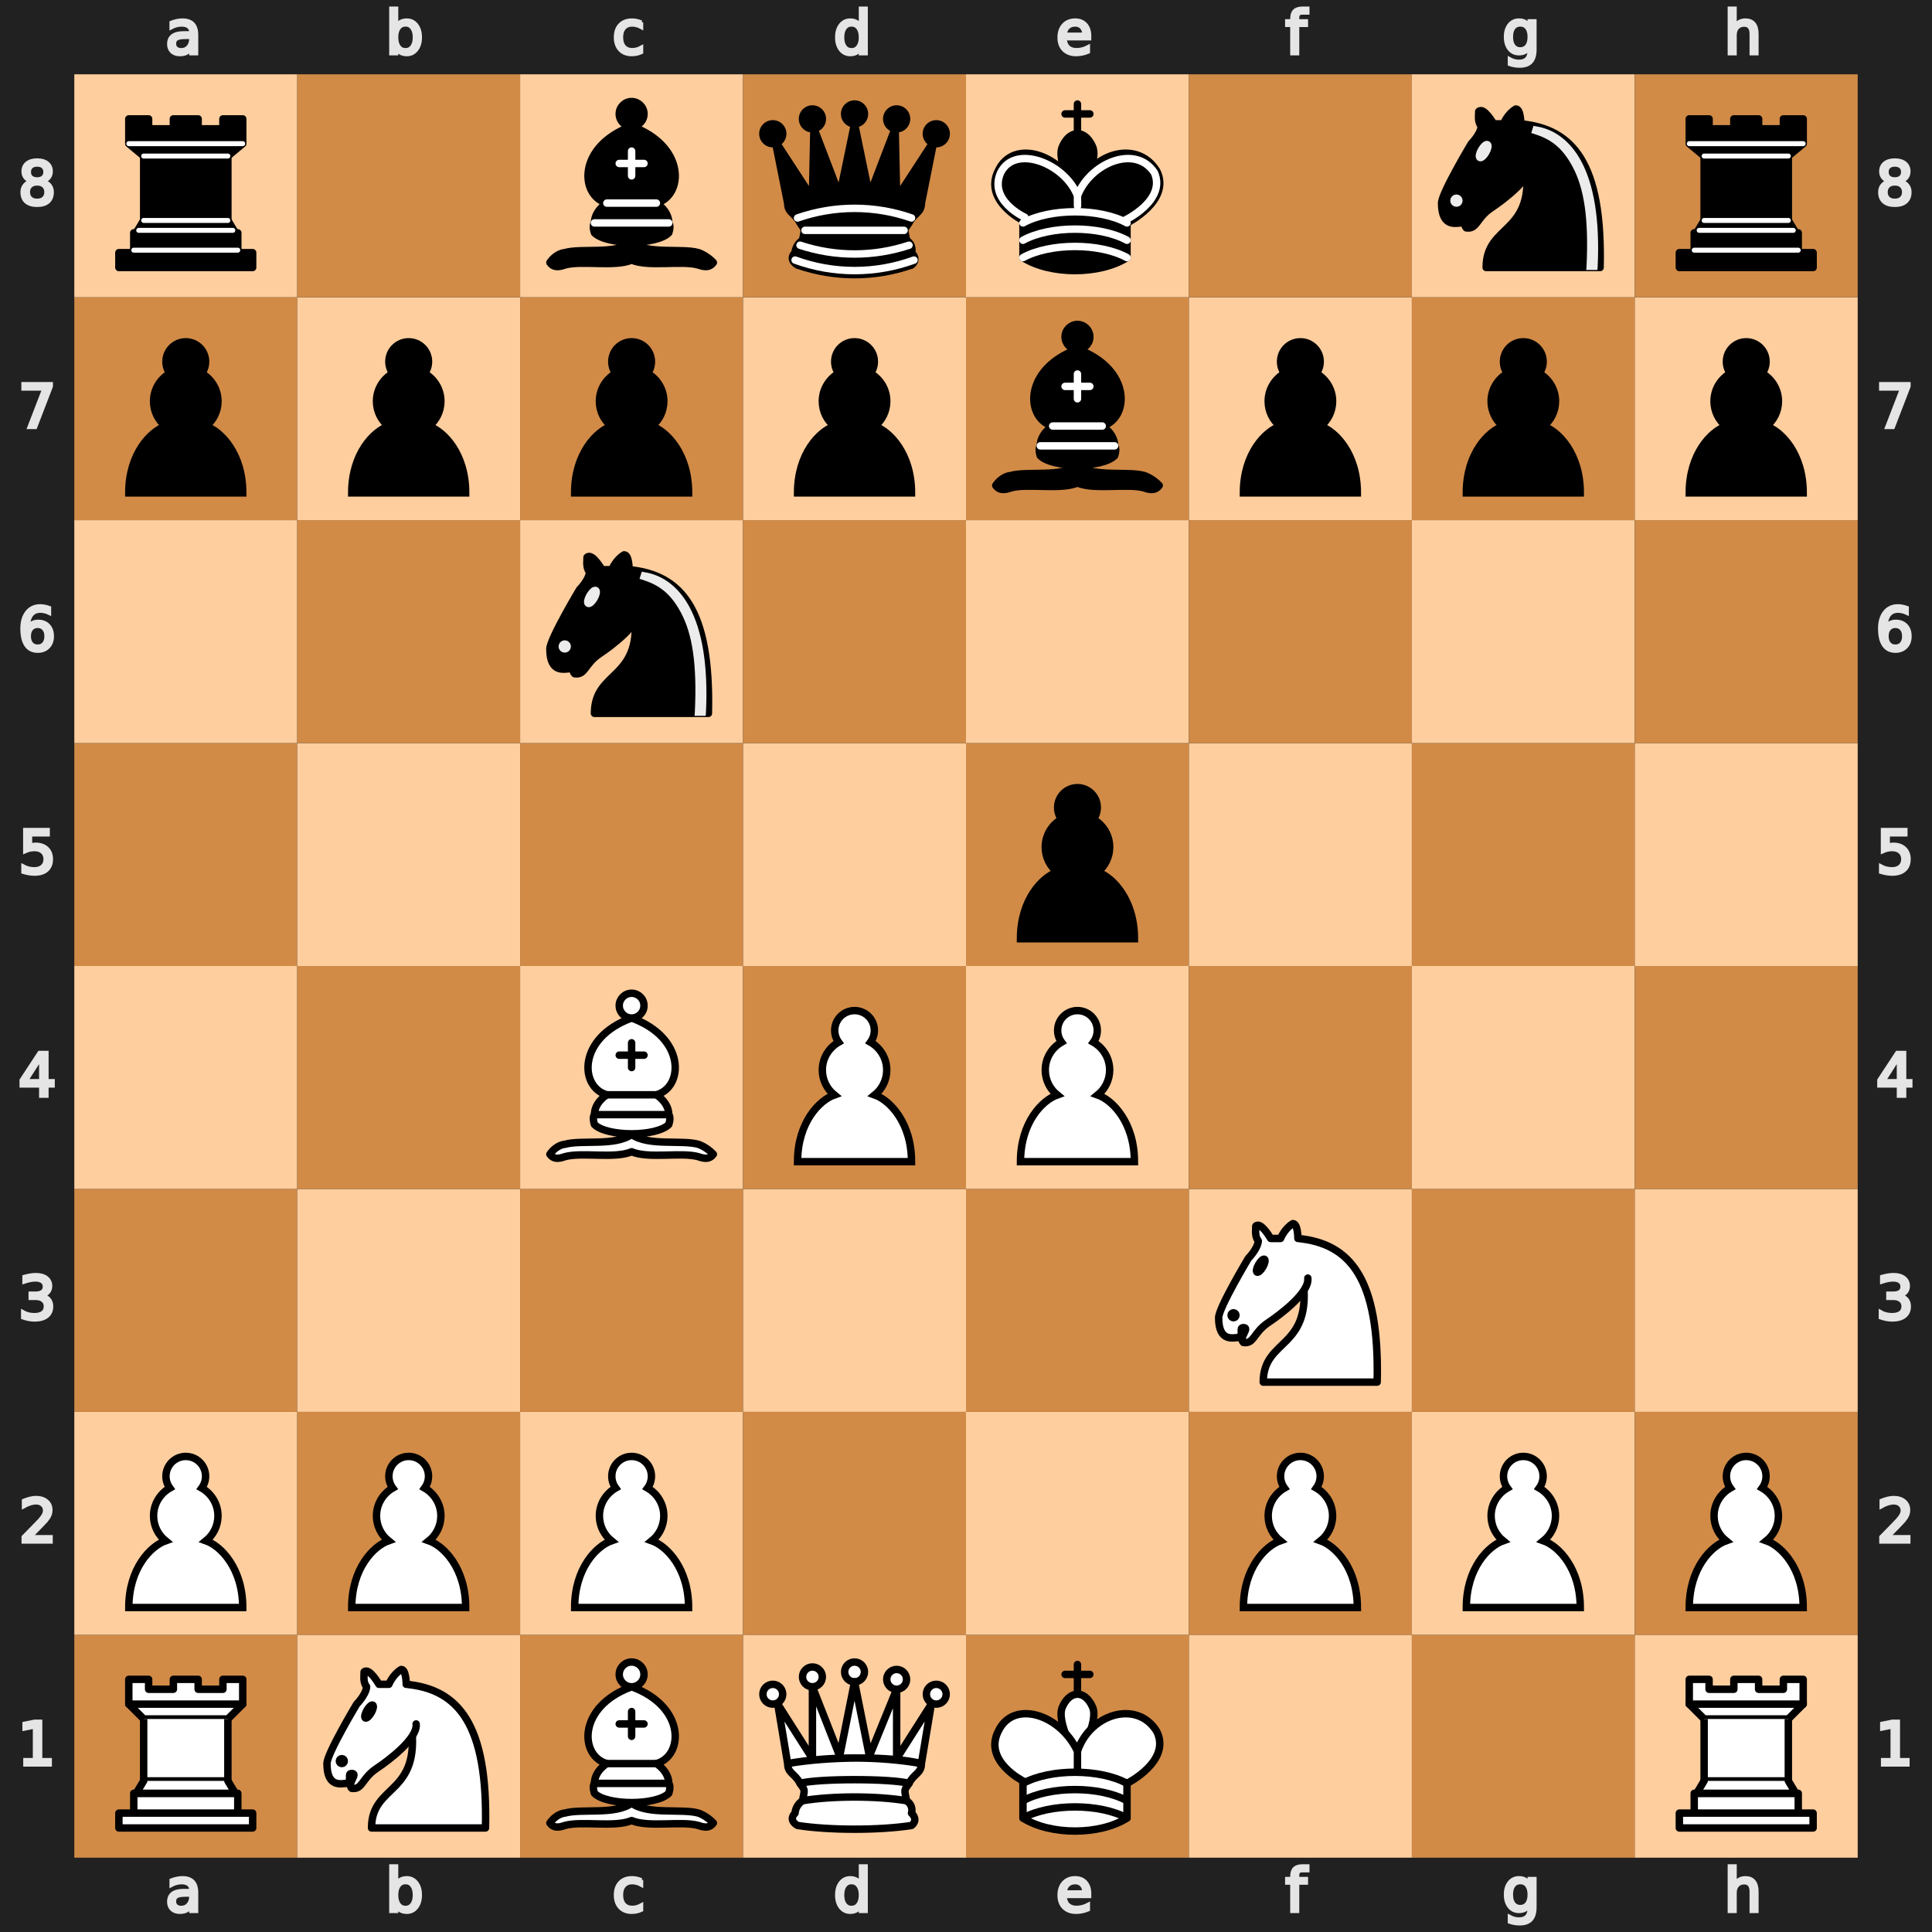
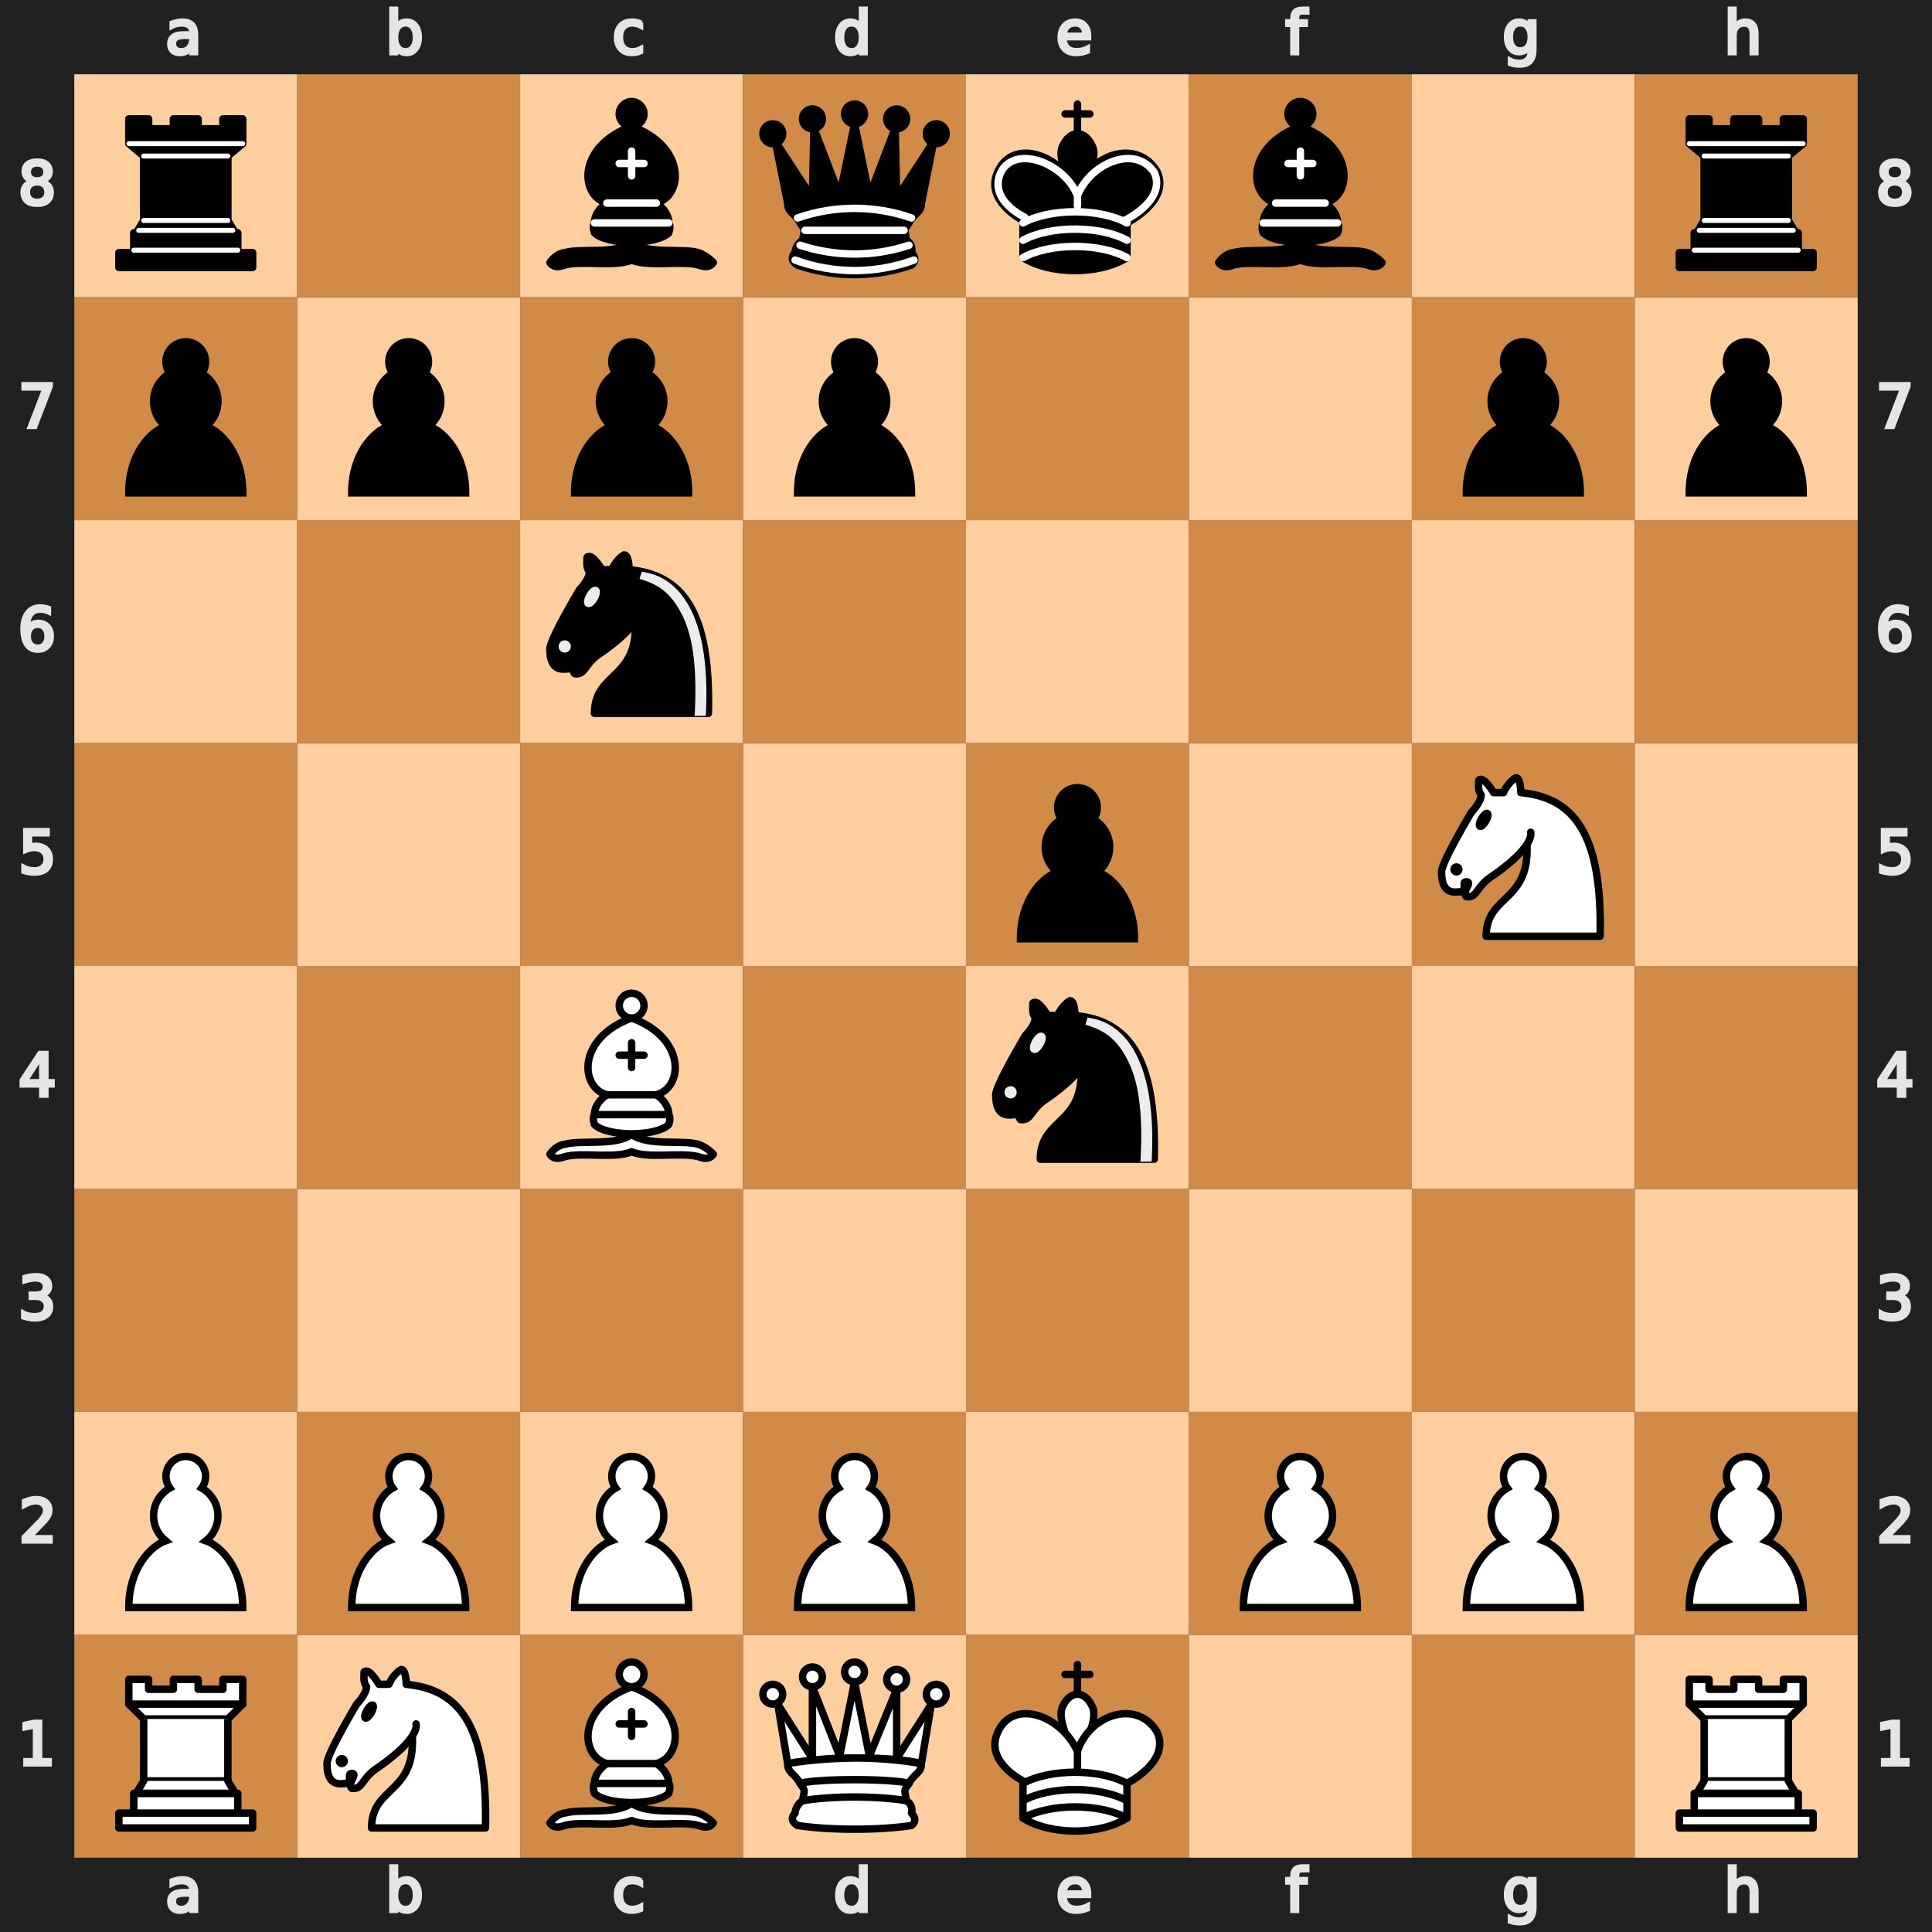
<svg xmlns="http://www.w3.org/2000/svg" xmlns:xlink="http://www.w3.org/1999/xlink" version="1.2" baseProfile="tiny" viewBox="0 0 390 390">
  <defs>
    <g id="white-pawn" class="white pawn">
      <path d="M22.5 9c-2.21 0-4 1.79-4 4 0 .89.29 1.71.78 2.38C17.33 16.5 16 18.59 16 21c0 2.03.94 3.84 2.41 5.03-3 1.06-7.41 5.55-7.41 13.47h23c0-7.92-4.41-12.41-7.41-13.47 1.47-1.19 2.41-3 2.41-5.03 0-2.41-1.33-4.5-3.28-5.62.49-.67.78-1.49.78-2.38 0-2.21-1.79-4-4-4z" fill="#fff" stroke="#000" stroke-width="1.5" stroke-linecap="round" />
    </g>
    <g id="white-knight" class="white knight" fill="none" fill-rule="evenodd" stroke="#000" stroke-width="1.5" stroke-linecap="round" stroke-linejoin="round">
      <path d="M 22,10 C 32.5,11 38.5,18 38,39 L 15,39 C 15,30 25,32.5 23,18" style="fill:#ffffff; stroke:#000000;" />
      <path d="M 24,18 C 24.38,20.91 18.45,25.37 16,27 C 13,29 13.18,31.34 11,31 C 9.958,30.06 12.41,27.96 11,28 C 10,28 11.19,29.23 10,30 C 9,30 5.997,31 6,26 C 6,24 12,14 12,14 C 12,14 13.89,12.1 14,10.5 C 13.27,9.506 13.5,8.5 13.5,7.5 C 14.5,6.5 16.5,10 16.5,10 L 18.5,10 C 18.5,10 19.28,8.008 21,7 C 22,7 22,10 22,10" style="fill:#ffffff; stroke:#000000;" />
      <path d="M 9.5 25.5 A 0.5 0.5 0 1 1 8.5,25.5 A 0.5 0.5 0 1 1 9.5 25.5 z" style="fill:#000000; stroke:#000000;" />
      <path d="M 15 15.5 A 0.5 1.5 0 1 1 14,15.5 A 0.5 1.5 0 1 1 15 15.5 z" transform="matrix(0.866,0.5,-0.5,0.866,9.693,-5.173)" style="fill:#000000; stroke:#000000;" />
    </g>
    <g id="white-bishop" class="white bishop" fill="none" fill-rule="evenodd" stroke="#000" stroke-width="1.5" stroke-linecap="round" stroke-linejoin="round">
      <g fill="#fff" stroke-linecap="butt">
        <path d="M9 36c3.39-.97 10.11.43 13.5-2 3.39 2.43 10.11 1.03 13.5 2 0 0 1.65.54 3 2-.68.97-1.65.99-3 .5-3.39-.97-10.11.46-13.5-1-3.39 1.46-10.11.03-13.5 1-1.354.49-2.323.47-3-.5 1.354-1.94 3-2 3-2zM15 32c2.5 2.5 12.5 2.5 15 0 .5-1.5 0-2 0-2 0-2.5-2.5-4-2.5-4 5.5-1.5 6-11.5-5-15.5-11 4-10.5 14-5 15.5 0 0-2.5 1.5-2.5 4 0 0-.5.5 0 2zM25 8a2.5 2.5 0 1 1-5 0 2.5 2.5 0 1 1 5 0z" />
      </g>
      <path d="M17.5 26h10M15 30h15m-7.5-14.5v5M20 18h5" stroke-linejoin="miter" />
    </g>
    <g id="white-rook" class="white rook" fill="#fff" fill-rule="evenodd" stroke="#000" stroke-width="1.5" stroke-linecap="round" stroke-linejoin="round">
      <path d="M9 39h27v-3H9v3zM12 36v-4h21v4H12zM11 14V9h4v2h5V9h5v2h5V9h4v5" stroke-linecap="butt" />
      <path d="M34 14l-3 3H14l-3-3" />
      <path d="M31 17v12.5H14V17" stroke-linecap="butt" stroke-linejoin="miter" />
      <path d="M31 29.5l1.5 2.5h-20l1.5-2.5" />
      <path d="M11 14h23" fill="none" stroke-linejoin="miter" />
    </g>
    <g id="white-queen" class="white queen" fill="#fff" fill-rule="evenodd" stroke="#000" stroke-width="1.5" stroke-linecap="round" stroke-linejoin="round">
      <path d="M8 12a2 2 0 1 1-4 0 2 2 0 1 1 4 0zM24.5 7.5a2 2 0 1 1-4 0 2 2 0 1 1 4 0zM41 12a2 2 0 1 1-4 0 2 2 0 1 1 4 0zM16 8.5a2 2 0 1 1-4 0 2 2 0 1 1 4 0zM33 9a2 2 0 1 1-4 0 2 2 0 1 1 4 0z" />
      <path d="M9 26c8.5-1.5 21-1.5 27 0l2-12-7 11V11l-5.5 13.5-3-15-3 15-5.5-14V25L7 14l2 12zM9 26c0 2 1.5 2 2.5 4 1 1.5 1 1 .5 3.5-1.5 1-1.5 2.5-1.5 2.5-1.5 1.5.5 2.5.5 2.5 6.5 1 16.5 1 23 0 0 0 1.5-1 0-2.5 0 0 .5-1.5-1-2.5-.5-2.5-.5-2 .5-3.5 1-2 2.5-2 2.5-4-8.5-1.5-18.5-1.5-27 0z" stroke-linecap="butt" />
      <path d="M11.5 30c3.5-1 18.5-1 22 0M12 33.5c6-1 15-1 21 0" fill="none" />
    </g>
    <g id="white-king" class="white king" fill="none" fill-rule="evenodd" stroke="#000" stroke-width="1.5" stroke-linecap="round" stroke-linejoin="round">
      <path d="M22.5 11.63V6M20 8h5" stroke-linejoin="miter" />
      <path d="M22.5 25s4.5-7.5 3-10.5c0 0-1-2.5-3-2.5s-3 2.5-3 2.5c-1.5 3 3 10.5 3 10.5" fill="#fff" stroke-linecap="butt" stroke-linejoin="miter" />
      <path d="M11.5 37c5.5 3.5 15.5 3.5 21 0v-7s9-4.5 6-10.5c-4-6.5-13.5-3.5-16 4V27v-3.5c-3.5-7.5-13-10.5-16-4-3 6 5 10 5 10V37z" fill="#fff" />
      <path d="M11.5 30c5.5-3 15.5-3 21 0m-21 3.5c5.5-3 15.5-3 21 0m-21 3.5c5.5-3 15.5-3 21 0" />
    </g>
    <g id="black-pawn" class="black pawn">
      <path d="M22.5 9c-2.21 0-4 1.79-4 4 0 .89.29 1.71.78 2.38C17.33 16.5 16 18.59 16 21c0 2.03.94 3.84 2.41 5.03-3 1.06-7.41 5.55-7.41 13.47h23c0-7.92-4.41-12.41-7.41-13.47 1.47-1.19 2.41-3 2.41-5.03 0-2.41-1.33-4.5-3.28-5.62.49-.67.78-1.49.78-2.38 0-2.21-1.79-4-4-4z" stroke="#000" stroke-width="1.5" stroke-linecap="round" />
    </g>
    <g id="black-knight" class="black knight" fill="none" fill-rule="evenodd" stroke="#000" stroke-width="1.5" stroke-linecap="round" stroke-linejoin="round">
      <path d="M 22,10 C 32.5,11 38.5,18 38,39 L 15,39 C 15,30 25,32.5 23,18" style="fill:#000000; stroke:#000000;" />
      <path d="M 24,18 C 24.38,20.91 18.45,25.37 16,27 C 13,29 13.18,31.34 11,31 C 9.958,30.06 12.41,27.96 11,28 C 10,28 11.19,29.23 10,30 C 9,30 5.997,31 6,26 C 6,24 12,14 12,14 C 12,14 13.89,12.1 14,10.5 C 13.27,9.506 13.5,8.5 13.5,7.5 C 14.5,6.5 16.5,10 16.5,10 L 18.5,10 C 18.5,10 19.28,8.008 21,7 C 22,7 22,10 22,10" style="fill:#000000; stroke:#000000;" />
      <path d="M 9.5 25.5 A 0.5 0.5 0 1 1 8.5,25.5 A 0.5 0.5 0 1 1 9.5 25.5 z" style="fill:#ececec; stroke:#ececec;" />
      <path d="M 15 15.5 A 0.5 1.5 0 1 1 14,15.5 A 0.5 1.5 0 1 1 15 15.5 z" transform="matrix(0.866,0.5,-0.5,0.866,9.693,-5.173)" style="fill:#ececec; stroke:#ececec;" />
      <path d="M 24.55,10.4 L 24.1,11.85 L 24.6,12 C 27.75,13 30.25,14.49 32.5,18.75 C 34.75,23.01 35.75,29.06 35.25,39 L 35.2,39.5 L 37.45,39.5 L 37.5,39 C 38,28.94 36.62,22.15 34.25,17.66 C 31.88,13.17 28.46,11.02 25.06,10.5 L 24.55,10.4 z " style="fill:#ececec; stroke:none;" />
    </g>
    <g id="black-bishop" class="black bishop" fill="none" fill-rule="evenodd" stroke="#000" stroke-width="1.5" stroke-linecap="round" stroke-linejoin="round">
      <path d="M9 36c3.39-.97 10.11.43 13.5-2 3.39 2.43 10.11 1.03 13.5 2 0 0 1.65.54 3 2-.68.97-1.65.99-3 .5-3.39-.97-10.11.46-13.5-1-3.39 1.46-10.11.03-13.5 1-1.354.49-2.323.47-3-.5 1.354-1.94 3-2 3-2zm6-4c2.5 2.5 12.5 2.5 15 0 .5-1.5 0-2 0-2 0-2.5-2.5-4-2.5-4 5.5-1.5 6-11.5-5-15.5-11 4-10.5 14-5 15.5 0 0-2.5 1.5-2.5 4 0 0-.5.5 0 2zM25 8a2.5 2.5 0 1 1-5 0 2.5 2.5 0 1 1 5 0z" fill="#000" stroke-linecap="butt" />
      <path d="M17.5 26h10M15 30h15m-7.5-14.5v5M20 18h5" stroke="#fff" stroke-linejoin="miter" />
    </g>
    <g id="black-rook" class="black rook" fill="#000" fill-rule="evenodd" stroke="#000" stroke-width="1.5" stroke-linecap="round" stroke-linejoin="round">
      <path d="M9 39h27v-3H9v3zM12.5 32l1.5-2.5h17l1.5 2.5h-20zM12 36v-4h21v4H12z" stroke-linecap="butt" />
      <path d="M14 29.5v-13h17v13H14z" stroke-linecap="butt" stroke-linejoin="miter" />
      <path d="M14 16.5L11 14h23l-3 2.5H14zM11 14V9h4v2h5V9h5v2h5V9h4v5H11z" stroke-linecap="butt" />
      <path d="M12 35.5h21M13 31.5h19M14 29.5h17M14 16.5h17M11 14h23" fill="none" stroke="#fff" stroke-width="1" stroke-linejoin="miter" />
    </g>
    <g id="black-queen" class="black queen" fill="#000" fill-rule="evenodd" stroke="#000" stroke-width="1.5" stroke-linecap="round" stroke-linejoin="round">
      <g fill="#000" stroke="none">
        <circle cx="6" cy="12" r="2.75" />
        <circle cx="14" cy="9" r="2.75" />
        <circle cx="22.5" cy="8" r="2.75" />
        <circle cx="31" cy="9" r="2.75" />
        <circle cx="39" cy="12" r="2.75" />
      </g>
      <path d="M9 26c8.5-1.5 21-1.5 27 0l2.5-12.5L31 25l-.3-14.1-5.2 13.6-3-14.5-3 14.5-5.2-13.6L14 25 6.5 13.5 9 26zM9 26c0 2 1.5 2 2.5 4 1 1.5 1 1 .5 3.5-1.5 1-1.5 2.5-1.5 2.5-1.5 1.5.5 2.5.5 2.5 6.5 1 16.5 1 23 0 0 0 1.5-1 0-2.5 0 0 .5-1.5-1-2.5-.5-2.5-.5-2 .5-3.5 1-2 2.5-2 2.5-4-8.5-1.5-18.5-1.5-27 0z" stroke-linecap="butt" />
      <path d="M11 38.5a35 35 1 0 0 23 0" fill="none" stroke-linecap="butt" />
      <path d="M11 29a35 35 1 0 1 23 0M12.5 31.5h20M11.5 34.5a35 35 1 0 0 22 0M10.5 37.5a35 35 1 0 0 24 0" fill="none" stroke="#fff" />
    </g>
    <g id="black-king" class="black king" fill="none" fill-rule="evenodd" stroke="#000" stroke-width="1.5" stroke-linecap="round" stroke-linejoin="round">
      <path d="M22.5 11.63V6" stroke-linejoin="miter" />
      <path d="M22.5 25s4.5-7.5 3-10.5c0 0-1-2.5-3-2.5s-3 2.5-3 2.5c-1.5 3 3 10.5 3 10.5" fill="#000" stroke-linecap="butt" stroke-linejoin="miter" />
      <path d="M11.5 37c5.5 3.5 15.5 3.5 21 0v-7s9-4.5 6-10.5c-4-6.5-13.5-3.5-16 4V27v-3.5c-3.5-7.5-13-10.5-16-4-3 6 5 10 5 10V37z" fill="#000" />
      <path d="M20 8h5" stroke-linejoin="miter" />
      <path d="M32 29.5s8.5-4 6.03-9.65C34.15 14 25 18 22.5 24.5l.01 2.1-.01-2.1C20 18 9.906 14 6.997 19.85c-2.497 5.65 4.853 9 4.853 9M11.5 30c5.5-3 15.5-3 21 0m-21 3.5c5.5-3 15.5-3 21 0m-21 3.5c5.5-3 15.5-3 21 0" stroke="#fff" />
    </g>
  </defs>
  <rect x="0" y="0" width="390" height="390" fill="#212121" />
  <g transform="translate(20, 0) scale(0.75, 0.75)" fill="#e5e5e5" stroke="#e5e5e5">
    <path d="M23.328 10.016q-1.742 0-2.414.398-.672.398-.672 1.36 0 .765.5 1.218.508.445 1.375.445 1.196 0 1.914-.843.727-.852.727-2.258v-.32zm2.867-.594v4.992h-1.437v-1.328q-.492.797-1.227 1.18-.734.375-1.797.375-1.343 0-2.14-.75-.79-.758-.79-2.024 0-1.476.985-2.226.992-.75 2.953-.75h2.016V8.75q0-.992-.656-1.531-.649-.547-1.829-.547-.75 0-1.46.18-.711.18-1.368.539V6.062q.79-.304 1.532-.453.742-.156 1.445-.156 1.898 0 2.836.984.937.985.937 2.985z" />
  </g>
  <g transform="translate(20, 375) scale(0.75, 0.75)" fill="#e5e5e5" stroke="#e5e5e5">
    <path d="M23.328 10.016q-1.742 0-2.414.398-.672.398-.672 1.36 0 .765.5 1.218.508.445 1.375.445 1.196 0 1.914-.843.727-.852.727-2.258v-.32zm2.867-.594v4.992h-1.437v-1.328q-.492.797-1.227 1.18-.734.375-1.797.375-1.343 0-2.14-.75-.79-.758-.79-2.024 0-1.476.985-2.226.992-.75 2.953-.75h2.016V8.75q0-.992-.656-1.531-.649-.547-1.829-.547-.75 0-1.46.18-.711.18-1.368.539V6.062q.79-.304 1.532-.453.742-.156 1.445-.156 1.898 0 2.836.984.937.985.937 2.985z" />
  </g>
  <g transform="translate(65, 0) scale(0.75, 0.75)" fill="#e5e5e5" stroke="#e5e5e5">
    <path d="M24.922 10.047q0-1.586-.656-2.485-.649-.906-1.79-.906-1.14 0-1.796.906-.649.899-.649 2.485 0 1.586.649 2.492.656.898 1.797.898 1.14 0 1.789-.898.656-.906.656-2.492zm-4.89-3.055q.452-.781 1.14-1.156.695-.383 1.656-.383 1.594 0 2.586 1.266 1 1.265 1 3.328 0 2.062-1 3.328-.992 1.266-2.586 1.266-.96 0-1.656-.375-.688-.383-1.14-1.164v1.312h-1.446V2.258h1.445z" />
  </g>
  <g transform="translate(65, 375) scale(0.75, 0.75)" fill="#e5e5e5" stroke="#e5e5e5">
    <path d="M24.922 10.047q0-1.586-.656-2.485-.649-.906-1.79-.906-1.14 0-1.796.906-.649.899-.649 2.485 0 1.586.649 2.492.656.898 1.797.898 1.14 0 1.789-.898.656-.906.656-2.492zm-4.89-3.055q.452-.781 1.14-1.156.695-.383 1.656-.383 1.594 0 2.586 1.266 1 1.265 1 3.328 0 2.062-1 3.328-.992 1.266-2.586 1.266-.96 0-1.656-.375-.688-.383-1.14-1.164v1.312h-1.446V2.258h1.445z" />
  </g>
  <g transform="translate(110, 0) scale(0.75, 0.75)" fill="#e5e5e5" stroke="#e5e5e5">
    <path d="M25.96 6v1.344q-.608-.336-1.226-.5-.609-.172-1.234-.172-1.398 0-2.172.89-.773.883-.773 2.485 0 1.601.773 2.492.774.883 2.172.883.625 0 1.234-.164.618-.172 1.227-.508v1.328q-.602.281-1.25.422-.64.14-1.367.14-1.977 0-3.14-1.242-1.165-1.242-1.165-3.351 0-2.14 1.172-3.367 1.18-1.227 3.227-1.227.664 0 1.296.14.633.134 1.227.407z" />
  </g>
  <g transform="translate(110, 375) scale(0.75, 0.75)" fill="#e5e5e5" stroke="#e5e5e5">
    <path d="M25.96 6v1.344q-.608-.336-1.226-.5-.609-.172-1.234-.172-1.398 0-2.172.89-.773.883-.773 2.485 0 1.601.773 2.492.774.883 2.172.883.625 0 1.234-.164.618-.172 1.227-.508v1.328q-.602.281-1.25.422-.64.14-1.367.14-1.977 0-3.14-1.242-1.165-1.242-1.165-3.351 0-2.14 1.172-3.367 1.18-1.227 3.227-1.227.664 0 1.296.14.633.134 1.227.407z" />
  </g>
  <g transform="translate(155, 0) scale(0.75, 0.75)" fill="#e5e5e5" stroke="#e5e5e5">
    <path d="M24.973 6.992V2.258h1.437v12.156h-1.437v-1.312q-.453.78-1.149 1.164-.687.375-1.656.375-1.586 0-2.586-1.266-.992-1.266-.992-3.328 0-2.063.992-3.328 1-1.266 2.586-1.266.969 0 1.656.383.696.375 1.149 1.156zm-4.899 3.055q0 1.586.649 2.492.656.898 1.797.898 1.14 0 1.796-.898.657-.906.657-2.492 0-1.586-.657-2.485-.656-.906-1.796-.906-1.141 0-1.797.906-.649.899-.649 2.485z" />
  </g>
  <g transform="translate(155, 375) scale(0.75, 0.75)" fill="#e5e5e5" stroke="#e5e5e5">
    <path d="M24.973 6.992V2.258h1.437v12.156h-1.437v-1.312q-.453.78-1.149 1.164-.687.375-1.656.375-1.586 0-2.586-1.266-.992-1.266-.992-3.328 0-2.063.992-3.328 1-1.266 2.586-1.266.969 0 1.656.383.696.375 1.149 1.156zm-4.899 3.055q0 1.586.649 2.492.656.898 1.797.898 1.14 0 1.796-.898.657-.906.657-2.492 0-1.586-.657-2.485-.656-.906-1.796-.906-1.141 0-1.797.906-.649.899-.649 2.485z" />
  </g>
  <g transform="translate(200, 0) scale(0.75, 0.75)" fill="#e5e5e5" stroke="#e5e5e5">
    <path d="M26.555 9.68v.703h-6.61q.094 1.484.89 2.265.806.774 2.235.774.828 0 1.602-.203.781-.203 1.547-.61v1.36q-.774.328-1.586.5-.813.172-1.649.172-2.093 0-3.32-1.22-1.219-1.218-1.219-3.296 0-2.148 1.157-3.406 1.164-1.266 3.132-1.266 1.766 0 2.79 1.14 1.03 1.134 1.03 3.087zm-1.438-.422q-.015-1.18-.664-1.883-.64-.703-1.703-.703-1.203 0-1.93.68-.718.68-.828 1.914z" />
  </g>
  <g transform="translate(200, 375) scale(0.75, 0.75)" fill="#e5e5e5" stroke="#e5e5e5">
    <path d="M26.555 9.68v.703h-6.61q.094 1.484.89 2.265.806.774 2.235.774.828 0 1.602-.203.781-.203 1.547-.61v1.36q-.774.328-1.586.5-.813.172-1.649.172-2.093 0-3.32-1.22-1.219-1.218-1.219-3.296 0-2.148 1.157-3.406 1.164-1.266 3.132-1.266 1.766 0 2.79 1.14 1.03 1.134 1.03 3.087zm-1.438-.422q-.015-1.18-.664-1.883-.64-.703-1.703-.703-1.203 0-1.93.68-.718.68-.828 1.914z" />
  </g>
  <g transform="translate(245, 0) scale(0.75, 0.75)" fill="#e5e5e5" stroke="#e5e5e5">
    <path d="M25.285 2.258v1.195H23.91q-.773 0-1.078.313-.297.312-.297 1.125v.773h2.367v1.117h-2.367v7.633H21.09V6.781h-1.375V5.664h1.375v-.61q0-1.46.68-2.124.68-.672 2.156-.672z" />
  </g>
  <g transform="translate(245, 375) scale(0.75, 0.75)" fill="#e5e5e5" stroke="#e5e5e5">
    <path d="M25.285 2.258v1.195H23.91q-.773 0-1.078.313-.297.312-.297 1.125v.773h2.367v1.117h-2.367v7.633H21.09V6.781h-1.375V5.664h1.375v-.61q0-1.46.68-2.124.68-.672 2.156-.672z" />
  </g>
  <g transform="translate(290, 0) scale(0.75, 0.75)" fill="#e5e5e5" stroke="#e5e5e5">
    <path d="M24.973 9.937q0-1.562-.649-2.421-.64-.86-1.804-.86-1.157 0-1.805.86-.64.859-.64 2.421 0 1.555.64 2.415.648.859 1.805.859 1.164 0 1.804-.86.649-.859.649-2.414zm1.437 3.391q0 2.234-.992 3.32-.992 1.094-3.04 1.094-.757 0-1.429-.117-.672-.11-1.304-.344v-1.398q.632.344 1.25.508.617.164 1.257.164 1.414 0 2.118-.743.703-.734.703-2.226v-.711q-.446.773-1.141 1.156-.695.383-1.664.383-1.61 0-2.594-1.227-.984-1.226-.984-3.25 0-2.03.984-3.257.985-1.227 2.594-1.227.969 0 1.664.383t1.14 1.156V5.664h1.438z" />
  </g>
  <g transform="translate(290, 375) scale(0.75, 0.75)" fill="#e5e5e5" stroke="#e5e5e5">
    <path d="M24.973 9.937q0-1.562-.649-2.421-.64-.86-1.804-.86-1.157 0-1.805.86-.64.859-.64 2.421 0 1.555.64 2.415.648.859 1.805.859 1.164 0 1.804-.86.649-.859.649-2.414zm1.437 3.391q0 2.234-.992 3.32-.992 1.094-3.04 1.094-.757 0-1.429-.117-.672-.11-1.304-.344v-1.398q.632.344 1.25.508.617.164 1.257.164 1.414 0 2.118-.743.703-.734.703-2.226v-.711q-.446.773-1.141 1.156-.695.383-1.664.383-1.61 0-2.594-1.227-.984-1.226-.984-3.25 0-2.03.984-3.257.985-1.227 2.594-1.227.969 0 1.664.383t1.14 1.156V5.664h1.438z" />
  </g>
  <g transform="translate(335, 0) scale(0.75, 0.75)" fill="#e5e5e5" stroke="#e5e5e5">
    <path d="M26.164 9.133v5.281h-1.437V9.18q0-1.243-.485-1.86-.484-.617-1.453-.617-1.164 0-1.836.742-.672.742-.672 2.024v4.945h-1.445V2.258h1.445v4.765q.516-.789 1.211-1.18.703-.39 1.617-.39 1.508 0 2.282.938.773.93.773 2.742z" />
  </g>
  <g transform="translate(335, 375) scale(0.75, 0.75)" fill="#e5e5e5" stroke="#e5e5e5">
    <path d="M26.164 9.133v5.281h-1.437V9.18q0-1.243-.485-1.86-.484-.617-1.453-.617-1.164 0-1.836.742-.672.742-.672 2.024v4.945h-1.445V2.258h1.445v4.765q.516-.789 1.211-1.18.703-.39 1.617-.39 1.508 0 2.282.938.773.93.773 2.742z" />
  </g>
  <g transform="translate(0, 335) scale(0.75, 0.75)" fill="#e5e5e5" stroke="#e5e5e5">
    <path d="M6.754 26.996h2.578v-8.898l-2.805.562v-1.437l2.79-.563h1.578v10.336h2.578v1.328h-6.72z" />
  </g>
  <g transform="translate(375, 335) scale(0.75, 0.75)" fill="#e5e5e5" stroke="#e5e5e5">
    <path d="M6.754 26.996h2.578v-8.898l-2.805.562v-1.437l2.79-.563h1.578v10.336h2.578v1.328h-6.72z" />
  </g>
  <g transform="translate(0, 290) scale(0.75, 0.75)" fill="#e5e5e5" stroke="#e5e5e5">
    <path d="M8.195 26.996h5.508v1.328H6.297v-1.328q.898-.93 2.445-2.492 1.555-1.57 1.953-2.024.758-.851 1.055-1.437.305-.594.305-1.164 0-.93-.657-1.516-.648-.586-1.695-.586-.742 0-1.57.258-.82.258-1.758.781v-1.593q.953-.383 1.781-.578.828-.196 1.516-.196 1.812 0 2.89.906 1.079.907 1.079 2.422 0 .72-.274 1.368-.265.64-.976 1.515-.196.227-1.243 1.313-1.046 1.078-2.953 3.023z" />
  </g>
  <g transform="translate(375, 290) scale(0.75, 0.75)" fill="#e5e5e5" stroke="#e5e5e5">
    <path d="M8.195 26.996h5.508v1.328H6.297v-1.328q.898-.93 2.445-2.492 1.555-1.57 1.953-2.024.758-.851 1.055-1.437.305-.594.305-1.164 0-.93-.657-1.516-.648-.586-1.695-.586-.742 0-1.57.258-.82.258-1.758.781v-1.593q.953-.383 1.781-.578.828-.196 1.516-.196 1.812 0 2.89.906 1.079.907 1.079 2.422 0 .72-.274 1.368-.265.64-.976 1.515-.196.227-1.243 1.313-1.046 1.078-2.953 3.023z" />
  </g>
  <g transform="translate(0, 245) scale(0.75, 0.75)" fill="#e5e5e5" stroke="#e5e5e5">
    <path d="M11.434 22.035q1.132.242 1.765 1.008.64.766.64 1.89 0 1.727-1.187 2.672-1.187.946-3.375.946-.734 0-1.515-.149-.774-.14-1.602-.43V26.45q.656.383 1.438.578.78.196 1.632.196 1.485 0 2.258-.586.782-.586.782-1.703 0-1.032-.727-1.61-.719-.586-2.008-.586h-1.36v-1.297h1.423q1.164 0 1.78-.46.618-.47.618-1.344 0-.899-.64-1.375-.633-.485-1.82-.485-.65 0-1.391.141-.743.14-1.633.437V16.95q.898-.25 1.68-.375.788-.125 1.484-.125 1.797 0 2.844.82 1.046.813 1.046 2.204 0 .968-.554 1.64-.555.664-1.578.922z" />
  </g>
  <g transform="translate(375, 245) scale(0.75, 0.75)" fill="#e5e5e5" stroke="#e5e5e5">
    <path d="M11.434 22.035q1.132.242 1.765 1.008.64.766.64 1.89 0 1.727-1.187 2.672-1.187.946-3.375.946-.734 0-1.515-.149-.774-.14-1.602-.43V26.45q.656.383 1.438.578.78.196 1.632.196 1.485 0 2.258-.586.782-.586.782-1.703 0-1.032-.727-1.61-.719-.586-2.008-.586h-1.36v-1.297h1.423q1.164 0 1.78-.46.618-.47.618-1.344 0-.899-.64-1.375-.633-.485-1.82-.485-.65 0-1.391.141-.743.14-1.633.437V16.95q.898-.25 1.68-.375.788-.125 1.484-.125 1.797 0 2.844.82 1.046.813 1.046 2.204 0 .968-.554 1.64-.555.664-1.578.922z" />
  </g>
  <g transform="translate(0, 200) scale(0.75, 0.75)" fill="#e5e5e5" stroke="#e5e5e5">
    <path d="M11.016 18.035L7.03 24.262h3.985zm-.414-1.375h1.984v7.602h1.664v1.312h-1.664v2.75h-1.57v-2.75H5.75v-1.523z" />
  </g>
  <g transform="translate(375, 200) scale(0.75, 0.75)" fill="#e5e5e5" stroke="#e5e5e5">
    <path d="M11.016 18.035L7.03 24.262h3.985zm-.414-1.375h1.984v7.602h1.664v1.312h-1.664v2.75h-1.57v-2.75H5.75v-1.523z" />
  </g>
  <g transform="translate(0, 155) scale(0.75, 0.75)" fill="#e5e5e5" stroke="#e5e5e5">
    <path d="M6.719 16.66h6.195v1.328h-4.75v2.86q.344-.118.688-.172.343-.063.687-.063 1.953 0 3.094 1.07 1.14 1.07 1.14 2.899 0 1.883-1.171 2.93-1.172 1.039-3.305 1.039-.735 0-1.5-.125-.758-.125-1.57-.375v-1.586q.703.383 1.453.57.75.188 1.586.188 1.351 0 2.14-.711.79-.711.79-1.93 0-1.219-.79-1.93-.789-.71-2.14-.71-.633 0-1.266.14-.625.14-1.281.438z" />
  </g>
  <g transform="translate(375, 155) scale(0.75, 0.75)" fill="#e5e5e5" stroke="#e5e5e5">
    <path d="M6.719 16.66h6.195v1.328h-4.75v2.86q.344-.118.688-.172.343-.063.687-.063 1.953 0 3.094 1.07 1.14 1.07 1.14 2.899 0 1.883-1.171 2.93-1.172 1.039-3.305 1.039-.735 0-1.5-.125-.758-.125-1.57-.375v-1.586q.703.383 1.453.57.75.188 1.586.188 1.351 0 2.14-.711.79-.711.79-1.93 0-1.219-.79-1.93-.789-.71-2.14-.71-.633 0-1.266.14-.625.14-1.281.438z" />
  </g>
  <g transform="translate(0, 110) scale(0.75, 0.75)" fill="#e5e5e5" stroke="#e5e5e5">
    <path d="M10.137 21.863q-1.063 0-1.688.727-.617.726-.617 1.992 0 1.258.617 1.992.625.727 1.688.727 1.062 0 1.68-.727.624-.734.624-1.992 0-1.266-.625-1.992-.617-.727-1.68-.727zm3.133-4.945v1.437q-.594-.28-1.204-.43-.601-.148-1.195-.148-1.562 0-2.39 1.055-.82 1.055-.938 3.188.46-.68 1.156-1.04.696-.367 1.531-.367 1.758 0 2.774 1.07 1.023 1.063 1.023 2.899 0 1.797-1.062 2.883-1.063 1.086-2.828 1.086-2.024 0-3.094-1.547-1.07-1.555-1.07-4.5 0-2.766 1.312-4.406 1.313-1.649 3.524-1.649.593 0 1.195.117.61.118 1.266.352z" />
  </g>
  <g transform="translate(375, 110) scale(0.75, 0.75)" fill="#e5e5e5" stroke="#e5e5e5">
    <path d="M10.137 21.863q-1.063 0-1.688.727-.617.726-.617 1.992 0 1.258.617 1.992.625.727 1.688.727 1.062 0 1.68-.727.624-.734.624-1.992 0-1.266-.625-1.992-.617-.727-1.68-.727zm3.133-4.945v1.437q-.594-.28-1.204-.43-.601-.148-1.195-.148-1.562 0-2.39 1.055-.82 1.055-.938 3.188.46-.68 1.156-1.04.696-.367 1.531-.367 1.758 0 2.774 1.07 1.023 1.063 1.023 2.899 0 1.797-1.062 2.883-1.063 1.086-2.828 1.086-2.024 0-3.094-1.547-1.07-1.555-1.07-4.5 0-2.766 1.312-4.406 1.313-1.649 3.524-1.649.593 0 1.195.117.61.118 1.266.352z" />
  </g>
  <g transform="translate(0, 65) scale(0.75, 0.75)" fill="#e5e5e5" stroke="#e5e5e5">
    <path d="M6.25 16.66h7.5v.672L9.516 28.324H7.867l3.985-10.336H6.25z" />
  </g>
  <g transform="translate(375, 65) scale(0.75, 0.75)" fill="#e5e5e5" stroke="#e5e5e5">
    <path d="M6.25 16.66h7.5v.672L9.516 28.324H7.867l3.985-10.336H6.25z" />
  </g>
  <g transform="translate(0, 20) scale(0.75, 0.75)" fill="#e5e5e5" stroke="#e5e5e5">
    <path d="M10 22.785q-1.125 0-1.773.602-.641.601-.641 1.656t.64 1.656q.649.602 1.774.602t1.773-.602q.649-.61.649-1.656 0-1.055-.649-1.656-.64-.602-1.773-.602zm-1.578-.672q-1.016-.25-1.586-.945-.563-.695-.563-1.695 0-1.399.993-2.211 1-.813 2.734-.813 1.742 0 2.734.813.993.812.993 2.21 0 1-.57 1.696-.563.695-1.571.945 1.14.266 1.773 1.04.641.773.641 1.89 0 1.695-1.04 2.602-1.03.906-2.96.906t-2.969-.906Q6 26.738 6 25.043q0-1.117.64-1.89.641-.774 1.782-1.04zm-.578-2.492q0 .906.562 1.414.57.508 1.594.508 1.016 0 1.586-.508.578-.508.578-1.414 0-.906-.578-1.414-.57-.508-1.586-.508-1.023 0-1.594.508-.562.508-.562 1.414z" />
  </g>
  <g transform="translate(375, 20) scale(0.75, 0.75)" fill="#e5e5e5" stroke="#e5e5e5">
    <path d="M10 22.785q-1.125 0-1.773.602-.641.601-.641 1.656t.64 1.656q.649.602 1.774.602t1.773-.602q.649-.61.649-1.656 0-1.055-.649-1.656-.64-.602-1.773-.602zm-1.578-.672q-1.016-.25-1.586-.945-.563-.695-.563-1.695 0-1.399.993-2.211 1-.813 2.734-.813 1.742 0 2.734.813.993.812.993 2.21 0 1-.57 1.696-.563.695-1.571.945 1.14.266 1.773 1.04.641.773.641 1.89 0 1.695-1.04 2.602-1.03.906-2.96.906t-2.969-.906Q6 26.738 6 25.043q0-1.117.64-1.89.641-.774 1.782-1.04zm-.578-2.492q0 .906.562 1.414.57.508 1.594.508 1.016 0 1.586-.508.578-.508.578-1.414 0-.906-.578-1.414-.57-.508-1.586-.508-1.023 0-1.594.508-.562.508-.562 1.414z" />
  </g>
  <rect x="15" y="330" width="45" height="45" class="square dark a1" stroke="none" fill="#d18b47" />
  <rect x="60" y="330" width="45" height="45" class="square light b1" stroke="none" fill="#ffce9e" />
  <rect x="105" y="330" width="45" height="45" class="square dark c1" stroke="none" fill="#d18b47" />
  <rect x="150" y="330" width="45" height="45" class="square light d1" stroke="none" fill="#ffce9e" />
  <rect x="195" y="330" width="45" height="45" class="square dark e1" stroke="none" fill="#d18b47" />
  <rect x="240" y="330" width="45" height="45" class="square light f1" stroke="none" fill="#ffce9e" />
  <rect x="285" y="330" width="45" height="45" class="square dark g1" stroke="none" fill="#d18b47" />
  <rect x="330" y="330" width="45" height="45" class="square light h1" stroke="none" fill="#ffce9e" />
  <rect x="15" y="285" width="45" height="45" class="square light a2" stroke="none" fill="#ffce9e" />
  <rect x="60" y="285" width="45" height="45" class="square dark b2" stroke="none" fill="#d18b47" />
  <rect x="105" y="285" width="45" height="45" class="square light c2" stroke="none" fill="#ffce9e" />
  <rect x="150" y="285" width="45" height="45" class="square dark d2" stroke="none" fill="#d18b47" />
  <rect x="195" y="285" width="45" height="45" class="square light e2" stroke="none" fill="#ffce9e" />
  <rect x="240" y="285" width="45" height="45" class="square dark f2" stroke="none" fill="#d18b47" />
  <rect x="285" y="285" width="45" height="45" class="square light g2" stroke="none" fill="#ffce9e" />
  <rect x="330" y="285" width="45" height="45" class="square dark h2" stroke="none" fill="#d18b47" />
  <rect x="15" y="240" width="45" height="45" class="square dark a3" stroke="none" fill="#d18b47" />
  <rect x="60" y="240" width="45" height="45" class="square light b3" stroke="none" fill="#ffce9e" />
  <rect x="105" y="240" width="45" height="45" class="square dark c3" stroke="none" fill="#d18b47" />
  <rect x="150" y="240" width="45" height="45" class="square light d3" stroke="none" fill="#ffce9e" />
  <rect x="195" y="240" width="45" height="45" class="square dark e3" stroke="none" fill="#d18b47" />
  <rect x="240" y="240" width="45" height="45" class="square light f3" stroke="none" fill="#ffce9e" />
  <rect x="285" y="240" width="45" height="45" class="square dark g3" stroke="none" fill="#d18b47" />
  <rect x="330" y="240" width="45" height="45" class="square light h3" stroke="none" fill="#ffce9e" />
  <rect x="15" y="195" width="45" height="45" class="square light a4" stroke="none" fill="#ffce9e" />
  <rect x="60" y="195" width="45" height="45" class="square dark b4" stroke="none" fill="#d18b47" />
  <rect x="105" y="195" width="45" height="45" class="square light c4" stroke="none" fill="#ffce9e" />
  <rect x="150" y="195" width="45" height="45" class="square dark d4" stroke="none" fill="#d18b47" />
  <rect x="195" y="195" width="45" height="45" class="square light e4" stroke="none" fill="#ffce9e" />
  <rect x="240" y="195" width="45" height="45" class="square dark f4" stroke="none" fill="#d18b47" />
  <rect x="285" y="195" width="45" height="45" class="square light g4" stroke="none" fill="#ffce9e" />
  <rect x="330" y="195" width="45" height="45" class="square dark h4" stroke="none" fill="#d18b47" />
  <rect x="15" y="150" width="45" height="45" class="square dark a5" stroke="none" fill="#d18b47" />
  <rect x="60" y="150" width="45" height="45" class="square light b5" stroke="none" fill="#ffce9e" />
  <rect x="105" y="150" width="45" height="45" class="square dark c5" stroke="none" fill="#d18b47" />
  <rect x="150" y="150" width="45" height="45" class="square light d5" stroke="none" fill="#ffce9e" />
  <rect x="195" y="150" width="45" height="45" class="square dark e5" stroke="none" fill="#d18b47" />
  <rect x="240" y="150" width="45" height="45" class="square light f5" stroke="none" fill="#ffce9e" />
  <rect x="285" y="150" width="45" height="45" class="square dark g5" stroke="none" fill="#d18b47" />
  <rect x="330" y="150" width="45" height="45" class="square light h5" stroke="none" fill="#ffce9e" />
  <rect x="15" y="105" width="45" height="45" class="square light a6" stroke="none" fill="#ffce9e" />
  <rect x="60" y="105" width="45" height="45" class="square dark b6" stroke="none" fill="#d18b47" />
  <rect x="105" y="105" width="45" height="45" class="square light c6" stroke="none" fill="#ffce9e" />
  <rect x="150" y="105" width="45" height="45" class="square dark d6" stroke="none" fill="#d18b47" />
  <rect x="195" y="105" width="45" height="45" class="square light e6" stroke="none" fill="#ffce9e" />
  <rect x="240" y="105" width="45" height="45" class="square dark f6" stroke="none" fill="#d18b47" />
  <rect x="285" y="105" width="45" height="45" class="square light g6" stroke="none" fill="#ffce9e" />
  <rect x="330" y="105" width="45" height="45" class="square dark h6" stroke="none" fill="#d18b47" />
  <rect x="15" y="60" width="45" height="45" class="square dark a7" stroke="none" fill="#d18b47" />
  <rect x="60" y="60" width="45" height="45" class="square light b7" stroke="none" fill="#ffce9e" />
  <rect x="105" y="60" width="45" height="45" class="square dark c7" stroke="none" fill="#d18b47" />
  <rect x="150" y="60" width="45" height="45" class="square light d7" stroke="none" fill="#ffce9e" />
  <rect x="195" y="60" width="45" height="45" class="square dark e7" stroke="none" fill="#d18b47" />
  <rect x="240" y="60" width="45" height="45" class="square light f7" stroke="none" fill="#ffce9e" />
  <rect x="285" y="60" width="45" height="45" class="square dark g7" stroke="none" fill="#d18b47" />
  <rect x="330" y="60" width="45" height="45" class="square light h7" stroke="none" fill="#ffce9e" />
  <rect x="15" y="15" width="45" height="45" class="square light a8" stroke="none" fill="#ffce9e" />
  <rect x="60" y="15" width="45" height="45" class="square dark b8" stroke="none" fill="#d18b47" />
  <rect x="105" y="15" width="45" height="45" class="square light c8" stroke="none" fill="#ffce9e" />
  <rect x="150" y="15" width="45" height="45" class="square dark d8" stroke="none" fill="#d18b47" />
  <rect x="195" y="15" width="45" height="45" class="square light e8" stroke="none" fill="#ffce9e" />
  <rect x="240" y="15" width="45" height="45" class="square dark f8" stroke="none" fill="#d18b47" />
  <rect x="285" y="15" width="45" height="45" class="square light g8" stroke="none" fill="#ffce9e" />
  <rect x="330" y="15" width="45" height="45" class="square dark h8" stroke="none" fill="#d18b47" />
  <use href="#white-rook" xlink:href="#white-rook" transform="translate(15, 330)" />
  <use href="#white-knight" xlink:href="#white-knight" transform="translate(60, 330)" />
  <use href="#white-bishop" xlink:href="#white-bishop" transform="translate(105, 330)" />
  <use href="#white-queen" xlink:href="#white-queen" transform="translate(150, 330)" />
  <use href="#white-king" xlink:href="#white-king" transform="translate(195, 330)" />
  <use href="#white-rook" xlink:href="#white-rook" transform="translate(330, 330)" />
  <use href="#white-pawn" xlink:href="#white-pawn" transform="translate(15, 285)" />
  <use href="#white-pawn" xlink:href="#white-pawn" transform="translate(60, 285)" />
  <use href="#white-pawn" xlink:href="#white-pawn" transform="translate(105, 285)" />
+   <use href="#white-pawn" xlink:href="#white-pawn" transform="translate(150, 285)" />
  <use href="#white-pawn" xlink:href="#white-pawn" transform="translate(240, 285)" />
  <use href="#white-pawn" xlink:href="#white-pawn" transform="translate(285, 285)" />
  <use href="#white-pawn" xlink:href="#white-pawn" transform="translate(330, 285)" />
-   <use href="#white-knight" xlink:href="#white-knight" transform="translate(240, 240)" />
  <use href="#white-bishop" xlink:href="#white-bishop" transform="translate(105, 195)" />
-   <use href="#white-pawn" xlink:href="#white-pawn" transform="translate(150, 195)" />
-   <use href="#white-pawn" xlink:href="#white-pawn" transform="translate(195, 195)" />
+   <use href="#black-knight" xlink:href="#black-knight" transform="translate(195, 195)" />
  <use href="#black-pawn" xlink:href="#black-pawn" transform="translate(195, 150)" />
+   <use href="#white-knight" xlink:href="#white-knight" transform="translate(285, 150)" />
  <use href="#black-knight" xlink:href="#black-knight" transform="translate(105, 105)" />
  <use href="#black-pawn" xlink:href="#black-pawn" transform="translate(15, 60)" />
  <use href="#black-pawn" xlink:href="#black-pawn" transform="translate(60, 60)" />
  <use href="#black-pawn" xlink:href="#black-pawn" transform="translate(105, 60)" />
  <use href="#black-pawn" xlink:href="#black-pawn" transform="translate(150, 60)" />
-   <use href="#black-bishop" xlink:href="#black-bishop" transform="translate(195, 60)" />
-   <use href="#black-pawn" xlink:href="#black-pawn" transform="translate(240, 60)" />
  <use href="#black-pawn" xlink:href="#black-pawn" transform="translate(285, 60)" />
  <use href="#black-pawn" xlink:href="#black-pawn" transform="translate(330, 60)" />
  <use href="#black-rook" xlink:href="#black-rook" transform="translate(15, 15)" />
  <use href="#black-bishop" xlink:href="#black-bishop" transform="translate(105, 15)" />
  <use href="#black-queen" xlink:href="#black-queen" transform="translate(150, 15)" />
  <use href="#black-king" xlink:href="#black-king" transform="translate(195, 15)" />
-   <use href="#black-knight" xlink:href="#black-knight" transform="translate(285, 15)" />
+   <use href="#black-bishop" xlink:href="#black-bishop" transform="translate(240, 15)" />
  <use href="#black-rook" xlink:href="#black-rook" transform="translate(330, 15)" />
</svg>
